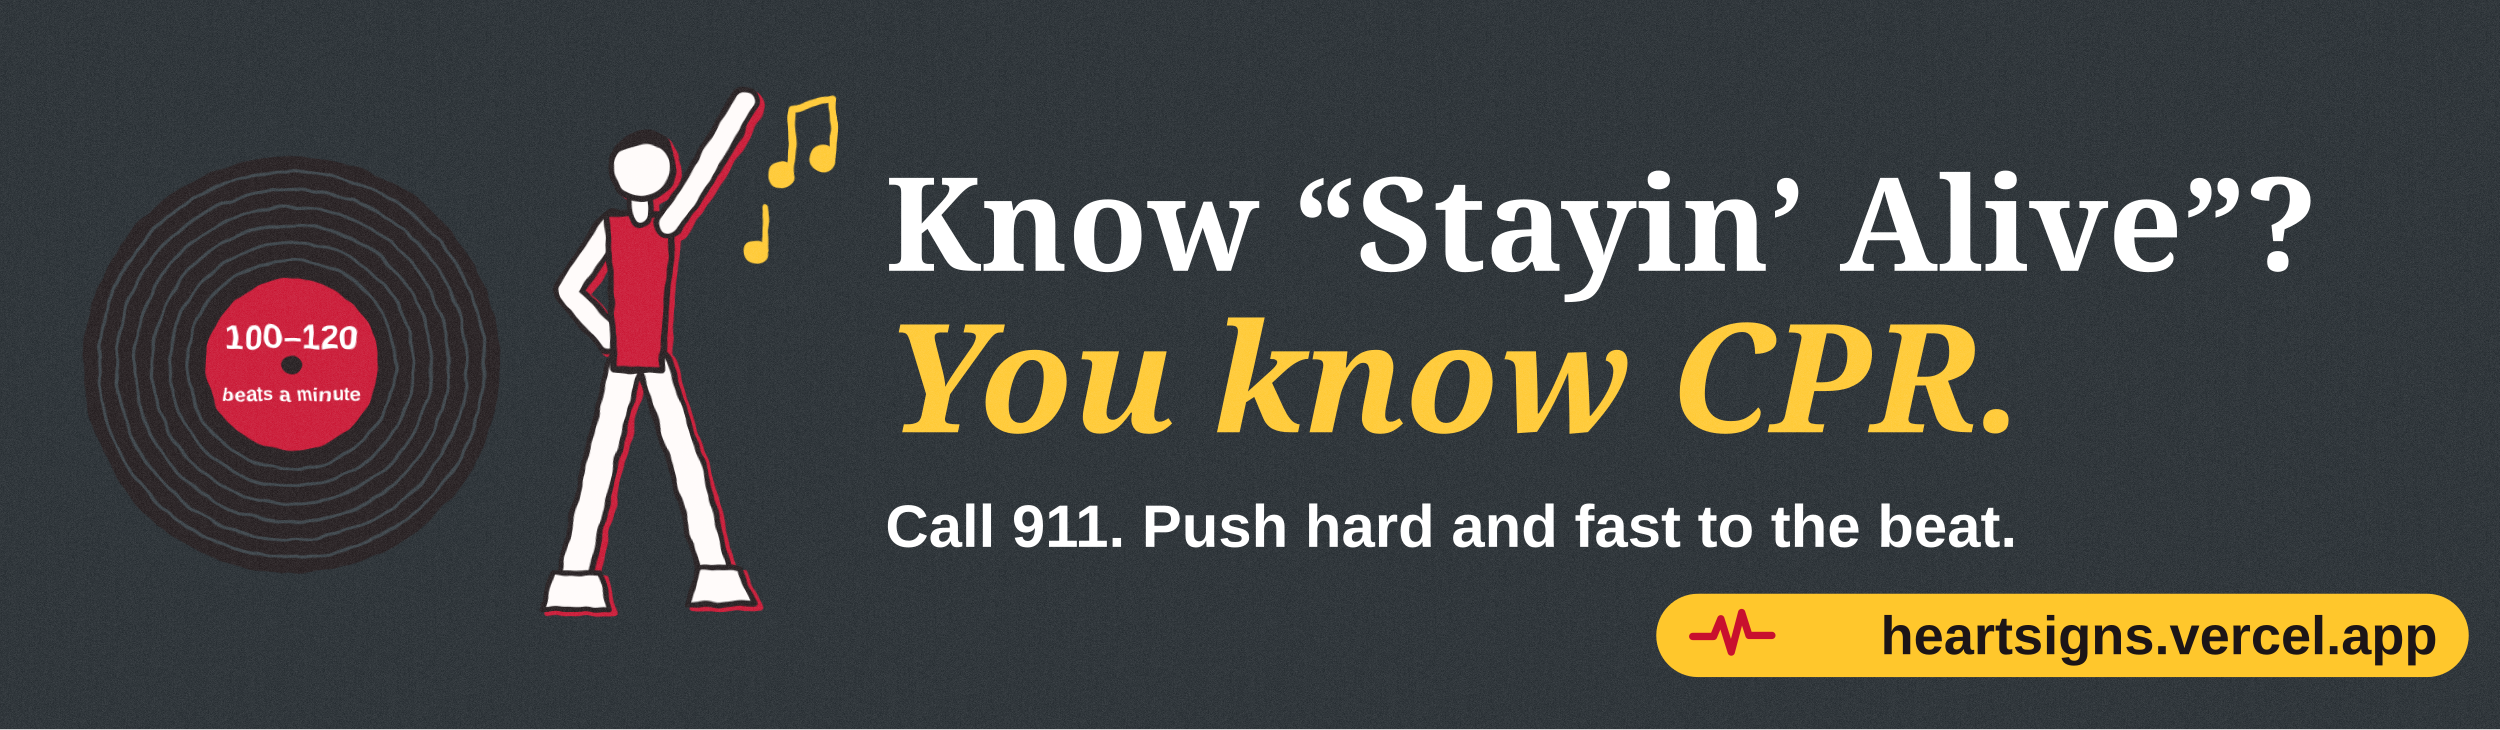
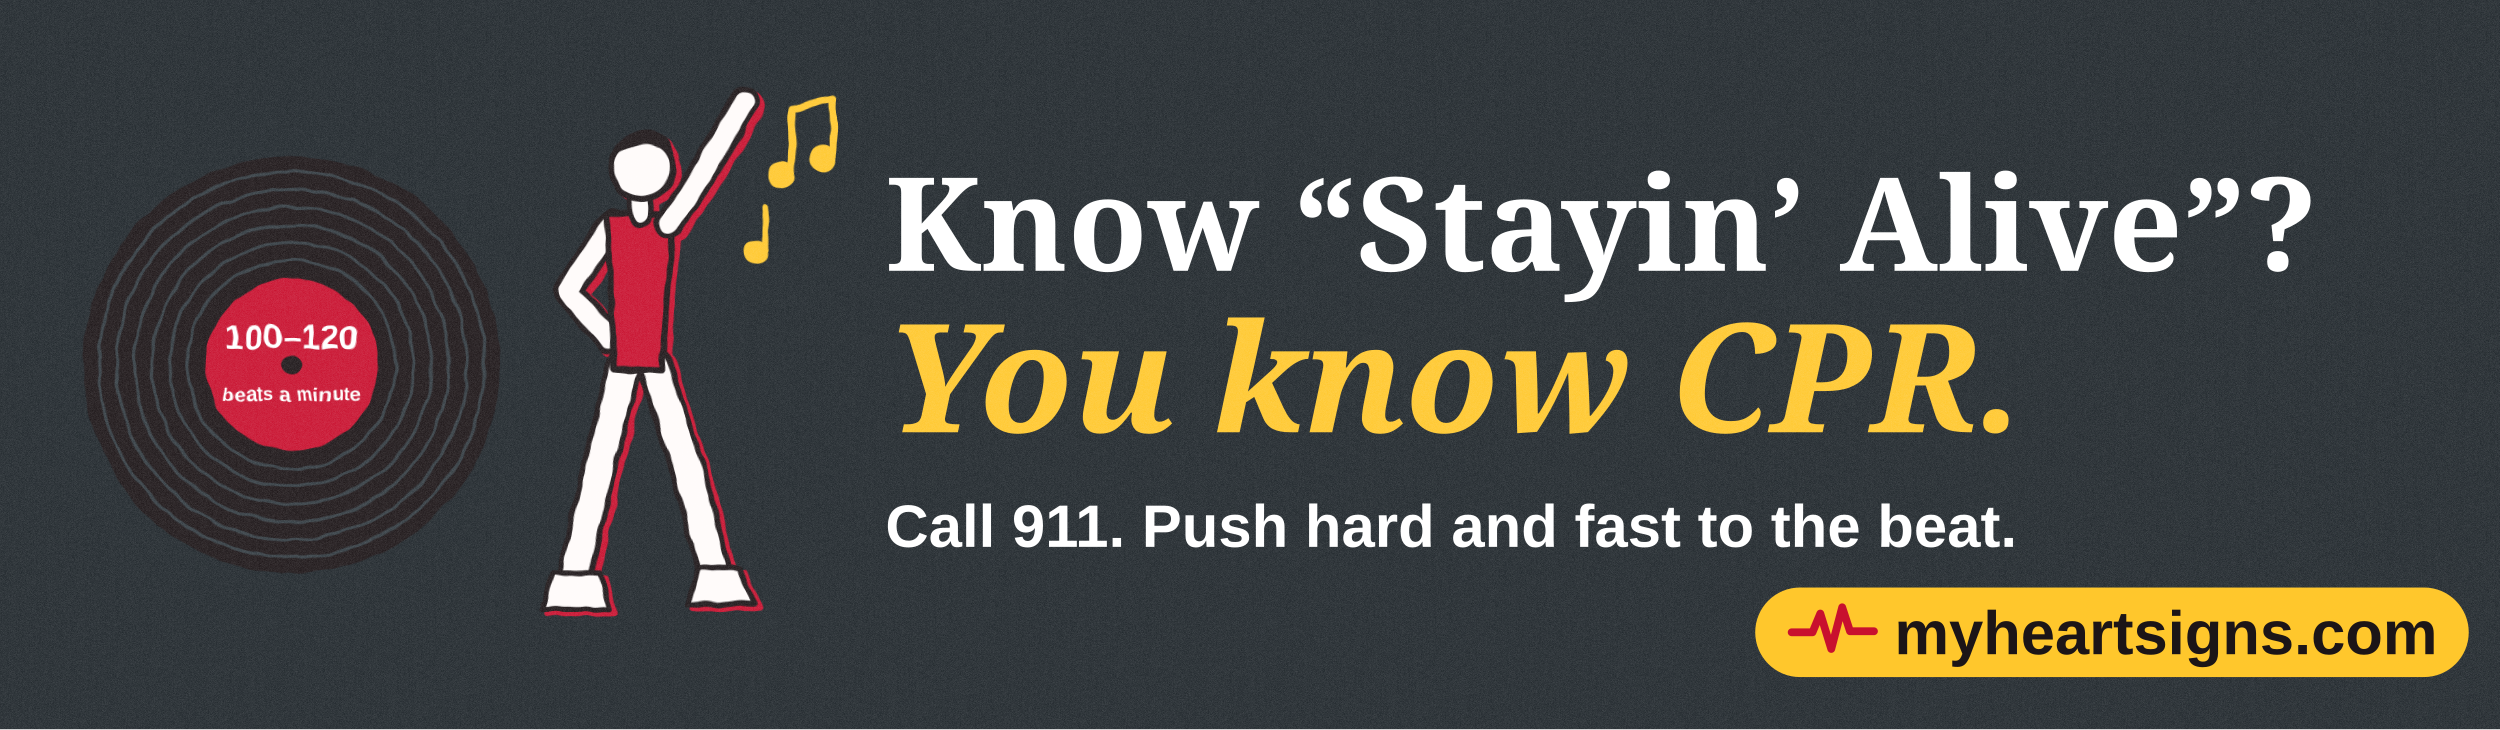
<svg xmlns="http://www.w3.org/2000/svg" viewBox="0 0 4800 1400" width="4800" height="1400">
  <defs>
    <filter id="rough" x="-10%" y="-10%" width="120%" height="120%">
      <feTurbulence type="fractalNoise" baseFrequency="0.022" numOctaves="2" seed="11" result="n" />
      <feDisplacementMap in="SourceGraphic" in2="n" scale="11" xChannelSelector="R" yChannelSelector="G" />
    </filter>
    <filter id="roughBig" x="-5%" y="-5%" width="110%" height="110%">
      <feTurbulence type="fractalNoise" baseFrequency="0.011" numOctaves="2" seed="4" result="n" />
      <feDisplacementMap in="SourceGraphic" in2="n" scale="22" xChannelSelector="R" yChannelSelector="G" />
    </filter>
    <filter id="grain" x="0" y="0" width="100%" height="100%">
      <feTurbulence type="fractalNoise" baseFrequency="0.8" numOctaves="2" seed="5" stitchTiles="stitch" />
      <feColorMatrix type="matrix" values="0 0 0 0 1  0 0 0 0 1  0 0 0 0 1  0 0 0 0.16 0" />
    </filter>
    <pattern id="dotR" width="26" height="26" patternUnits="userSpaceOnUse" patternTransform="rotate(20)">
      <circle cx="13" cy="13" r="6" fill="#c8102e" />
    </pattern>
    <pattern id="dotI" width="26" height="26" patternUnits="userSpaceOnUse" patternTransform="rotate(20)">
      <circle cx="13" cy="13" r="6" fill="#1c1517" />
    </pattern>
    <pattern id="dotW" width="26" height="26" patternUnits="userSpaceOnUse" patternTransform="rotate(20)">
      <circle cx="13" cy="13" r="6" fill="#ffffff" />
    </pattern>
    <pattern id="dotY" width="26" height="26" patternUnits="userSpaceOnUse" patternTransform="rotate(20)">
      <circle cx="13" cy="13" r="6" fill="#ffc72c" />
    </pattern>
    <pattern id="dotD" width="26" height="26" patternUnits="userSpaceOnUse" patternTransform="rotate(20)">
      <circle cx="13" cy="13" r="6" fill="#8f0b21" />
    </pattern>
    <pattern id="dotG" width="26" height="26" patternUnits="userSpaceOnUse" patternTransform="rotate(20)">
      <circle cx="13" cy="13" r="6" fill="#b9b0ae" />
    </pattern>
  </defs>
  <rect x="0" y="0" width="4800" height="1400" rx="0" fill="#1f262b" stroke="none" stroke-width="0" />
  <g filter="url(#rough)">
    <circle cx="560" cy="700" r="400" fill="#1c1517" stroke="none" stroke-width="0" />
    <circle cx="560" cy="700" r="200" fill="none" stroke="#333c42" stroke-width="6" />
    <circle cx="560" cy="700" r="234" fill="none" stroke="#333c42" stroke-width="6" />
    <circle cx="560" cy="700" r="268" fill="none" stroke="#333c42" stroke-width="6" />
    <circle cx="560" cy="700" r="302" fill="none" stroke="#333c42" stroke-width="6" />
    <circle cx="560" cy="700" r="336" fill="none" stroke="#333c42" stroke-width="6" />
    <circle cx="560" cy="700" r="370" fill="none" stroke="#333c42" stroke-width="6" />
    <circle cx="560" cy="700" r="165" fill="#c8102e" stroke="none" stroke-width="0" />
    <circle cx="560" cy="700" r="18" fill="#1c1517" stroke="none" stroke-width="0" />
    <text x="560" y="670" font-family="Overpass, Arial, Helvetica, sans-serif" font-weight="900" font-size="66" fill="#ffffff" text-anchor="middle">100–120</text>
    <text x="560" y="770" font-family="Overpass, Arial, Helvetica, sans-serif" font-weight="700" font-size="38" fill="#ffffff" text-anchor="middle">beats a minute</text>
  </g>
  <g filter="url(#rough)">
    <g transform="translate(10 8)">
      <path d="M1150 900 L1100 1150 L1040 1160 L1060 1150 Z" fill="#c8102e" stroke="#c8102e" stroke-width="10" stroke-linejoin="round" stroke-linecap="round" />
      <path d="M1200 700 L1150 900 L1095 1140" fill="none" stroke="#c8102e" stroke-width="70" stroke-linecap="round" stroke-linejoin="round" />
      <path d="M1200 700 L1150 900 L1095 1140" fill="none" stroke="#c8102e" stroke-width="50" stroke-linecap="round" stroke-linejoin="round" />
      <path d="M1255 700 L1320 900 L1380 1130" fill="none" stroke="#c8102e" stroke-width="70" stroke-linecap="round" stroke-linejoin="round" />
      <path d="M1255 700 L1320 900 L1380 1130" fill="none" stroke="#c8102e" stroke-width="50" stroke-linecap="round" stroke-linejoin="round" />
      <path d="M1060 1100 L1150 1100 L1170 1170 L1040 1170 Z" fill="#c8102e" stroke="#c8102e" stroke-width="10" stroke-linejoin="round" stroke-linecap="round" />
      <path d="M1340 1090 L1420 1090 L1450 1160 L1320 1160 Z" fill="#c8102e" stroke="#c8102e" stroke-width="10" stroke-linejoin="round" stroke-linecap="round" />
      <path d="M1175 430 L1090 560 L1170 650" fill="none" stroke="#c8102e" stroke-width="58" stroke-linecap="round" stroke-linejoin="round" />
      <path d="M1175 430 L1090 560 L1170 650" fill="none" stroke="#c8102e" stroke-width="38" stroke-linecap="round" stroke-linejoin="round" />
      <path d="M1165 410 L1295 410 L1270 710 L1180 710 Z" fill="#c8102e" stroke="#c8102e" stroke-width="12" stroke-linejoin="round" stroke-linecap="round" />
      <path d="M1285 430 L1350 330 L1430 195" fill="none" stroke="#c8102e" stroke-width="58" stroke-linecap="round" stroke-linejoin="round" />
      <path d="M1285 430 L1350 330 L1430 195" fill="none" stroke="#c8102e" stroke-width="38" stroke-linecap="round" stroke-linejoin="round" />
      <path d="M1230 370 L1230 410" fill="none" stroke="#c8102e" stroke-width="52" stroke-linecap="round" stroke-linejoin="round" />
      <path d="M1230 370 L1230 410" fill="none" stroke="#c8102e" stroke-width="32" stroke-linecap="round" stroke-linejoin="round" />
      <circle cx="1232" cy="322" r="60" fill="#c8102e" stroke="#c8102e" stroke-width="12" />
      <path d="M1180 300 C 1180 240 1290 230 1295 300 C 1270 270 1200 270 1180 300 Z" fill="#c8102e" stroke="none" stroke-width="0" stroke-linejoin="round" stroke-linecap="round" />
    </g>
    <path d="M1150 900 L1100 1150 L1040 1160 L1060 1150 Z" fill="#fffbfa" stroke="#1c1517" stroke-width="10" stroke-linejoin="round" stroke-linecap="round" />
    <path d="M1200 700 L1150 900 L1095 1140" fill="none" stroke="#1c1517" stroke-width="70" stroke-linecap="round" stroke-linejoin="round" />
    <path d="M1200 700 L1150 900 L1095 1140" fill="none" stroke="#fffbfa" stroke-width="50" stroke-linecap="round" stroke-linejoin="round" />
    <path d="M1255 700 L1320 900 L1380 1130" fill="none" stroke="#1c1517" stroke-width="70" stroke-linecap="round" stroke-linejoin="round" />
    <path d="M1255 700 L1320 900 L1380 1130" fill="none" stroke="#fffbfa" stroke-width="50" stroke-linecap="round" stroke-linejoin="round" />
    <path d="M1060 1100 L1150 1100 L1170 1170 L1040 1170 Z" fill="#fffbfa" stroke="#1c1517" stroke-width="10" stroke-linejoin="round" stroke-linecap="round" />
    <path d="M1340 1090 L1420 1090 L1450 1160 L1320 1160 Z" fill="#fffbfa" stroke="#1c1517" stroke-width="10" stroke-linejoin="round" stroke-linecap="round" />
    <path d="M1175 430 L1090 560 L1170 650" fill="none" stroke="#1c1517" stroke-width="58" stroke-linecap="round" stroke-linejoin="round" />
    <path d="M1175 430 L1090 560 L1170 650" fill="none" stroke="#fffbfa" stroke-width="38" stroke-linecap="round" stroke-linejoin="round" />
    <path d="M1165 410 L1295 410 L1270 710 L1180 710 Z" fill="#c8102e" stroke="#1c1517" stroke-width="12" stroke-linejoin="round" stroke-linecap="round" />
    <path d="M1285 430 L1350 330 L1430 195" fill="none" stroke="#1c1517" stroke-width="58" stroke-linecap="round" stroke-linejoin="round" />
    <path d="M1285 430 L1350 330 L1430 195" fill="none" stroke="#fffbfa" stroke-width="38" stroke-linecap="round" stroke-linejoin="round" />
    <path d="M1230 370 L1230 410" fill="none" stroke="#1c1517" stroke-width="52" stroke-linecap="round" stroke-linejoin="round" />
    <path d="M1230 370 L1230 410" fill="none" stroke="#fffbfa" stroke-width="32" stroke-linecap="round" stroke-linejoin="round" />
    <circle cx="1232" cy="322" r="60" fill="#fffbfa" stroke="#1c1517" stroke-width="12" />
    <path d="M1180 300 C 1180 240 1290 230 1295 300 C 1270 270 1200 270 1180 300 Z" fill="#1c1517" stroke="none" stroke-width="0" stroke-linejoin="round" stroke-linecap="round" />
  </g>
  <g filter="url(#rough)">
    <path d="M1520 330 L1520 210 L1600 190 L1600 300" fill="none" stroke="#ffc72c" stroke-width="14" stroke-linejoin="round" stroke-linecap="round" />
    <circle cx="1500" cy="335" r="26" fill="#ffc72c" stroke="none" stroke-width="0" />
    <circle cx="1580" cy="305" r="26" fill="#ffc72c" stroke="none" stroke-width="0" />
    <path d="M1470 480 L1470 400" fill="none" stroke="#ffc72c" stroke-width="12" stroke-linejoin="round" stroke-linecap="round" />
    <circle cx="1452" cy="485" r="22" fill="#ffc72c" stroke="none" stroke-width="0" />
  </g>
  <text x="1700" y="520" font-family="EB Garamond, Garamond, Georgia, serif" font-weight="800" font-size="250" fill="#ffffff" text-anchor="start">Know “Stayin’ Alive”?</text>
  <text x="1700" y="830" font-family="EB Garamond, Garamond, Georgia, serif" font-weight="800" font-size="290" fill="#ffc72c" text-anchor="start" font-style="italic">You know CPR.</text>
  <text x="1700" y="1050" font-family="Overpass, Arial, Helvetica, sans-serif" font-weight="800" font-size="115" fill="#ffffff" text-anchor="start">Call 911. Push hard and fast to the beat.</text>
  <rect x="0" y="0" width="4800" height="1400" filter="url(#grain)" />
-   <rect x="3180" y="1140" width="1560" height="160" rx="80" fill="#ffc72c" stroke="none" stroke-width="0" />
-   <path d="M3250 1222 h40 l14 -34 l20 64 l20 -76 l14 44 h44" fill="none" stroke="#c8102e" stroke-width="14" stroke-linejoin="round" stroke-linecap="round" />
-   <text x="4680" y="1256" font-family="Overpass, Arial, Helvetica, sans-serif" font-weight="800" font-size="104" fill="#1c1517" text-anchor="end">heartsigns.vercel.app</text>
+   <rect x="3370" y="1128" width="1370" height="172" rx="86" fill="#ffc72c" stroke="none" stroke-width="0" />
+   <path d="M3440 1214 h40 l15 -36 l21 68 l21 -80 l15 46 h46" fill="none" stroke="#c8102e" stroke-width="15" stroke-linejoin="round" stroke-linecap="round" />
+   <text x="4680" y="1256" font-family="Overpass, Arial, Helvetica, sans-serif" font-weight="800" font-size="118" fill="#1c1517" text-anchor="end">myheartsigns.com</text>
</svg>
